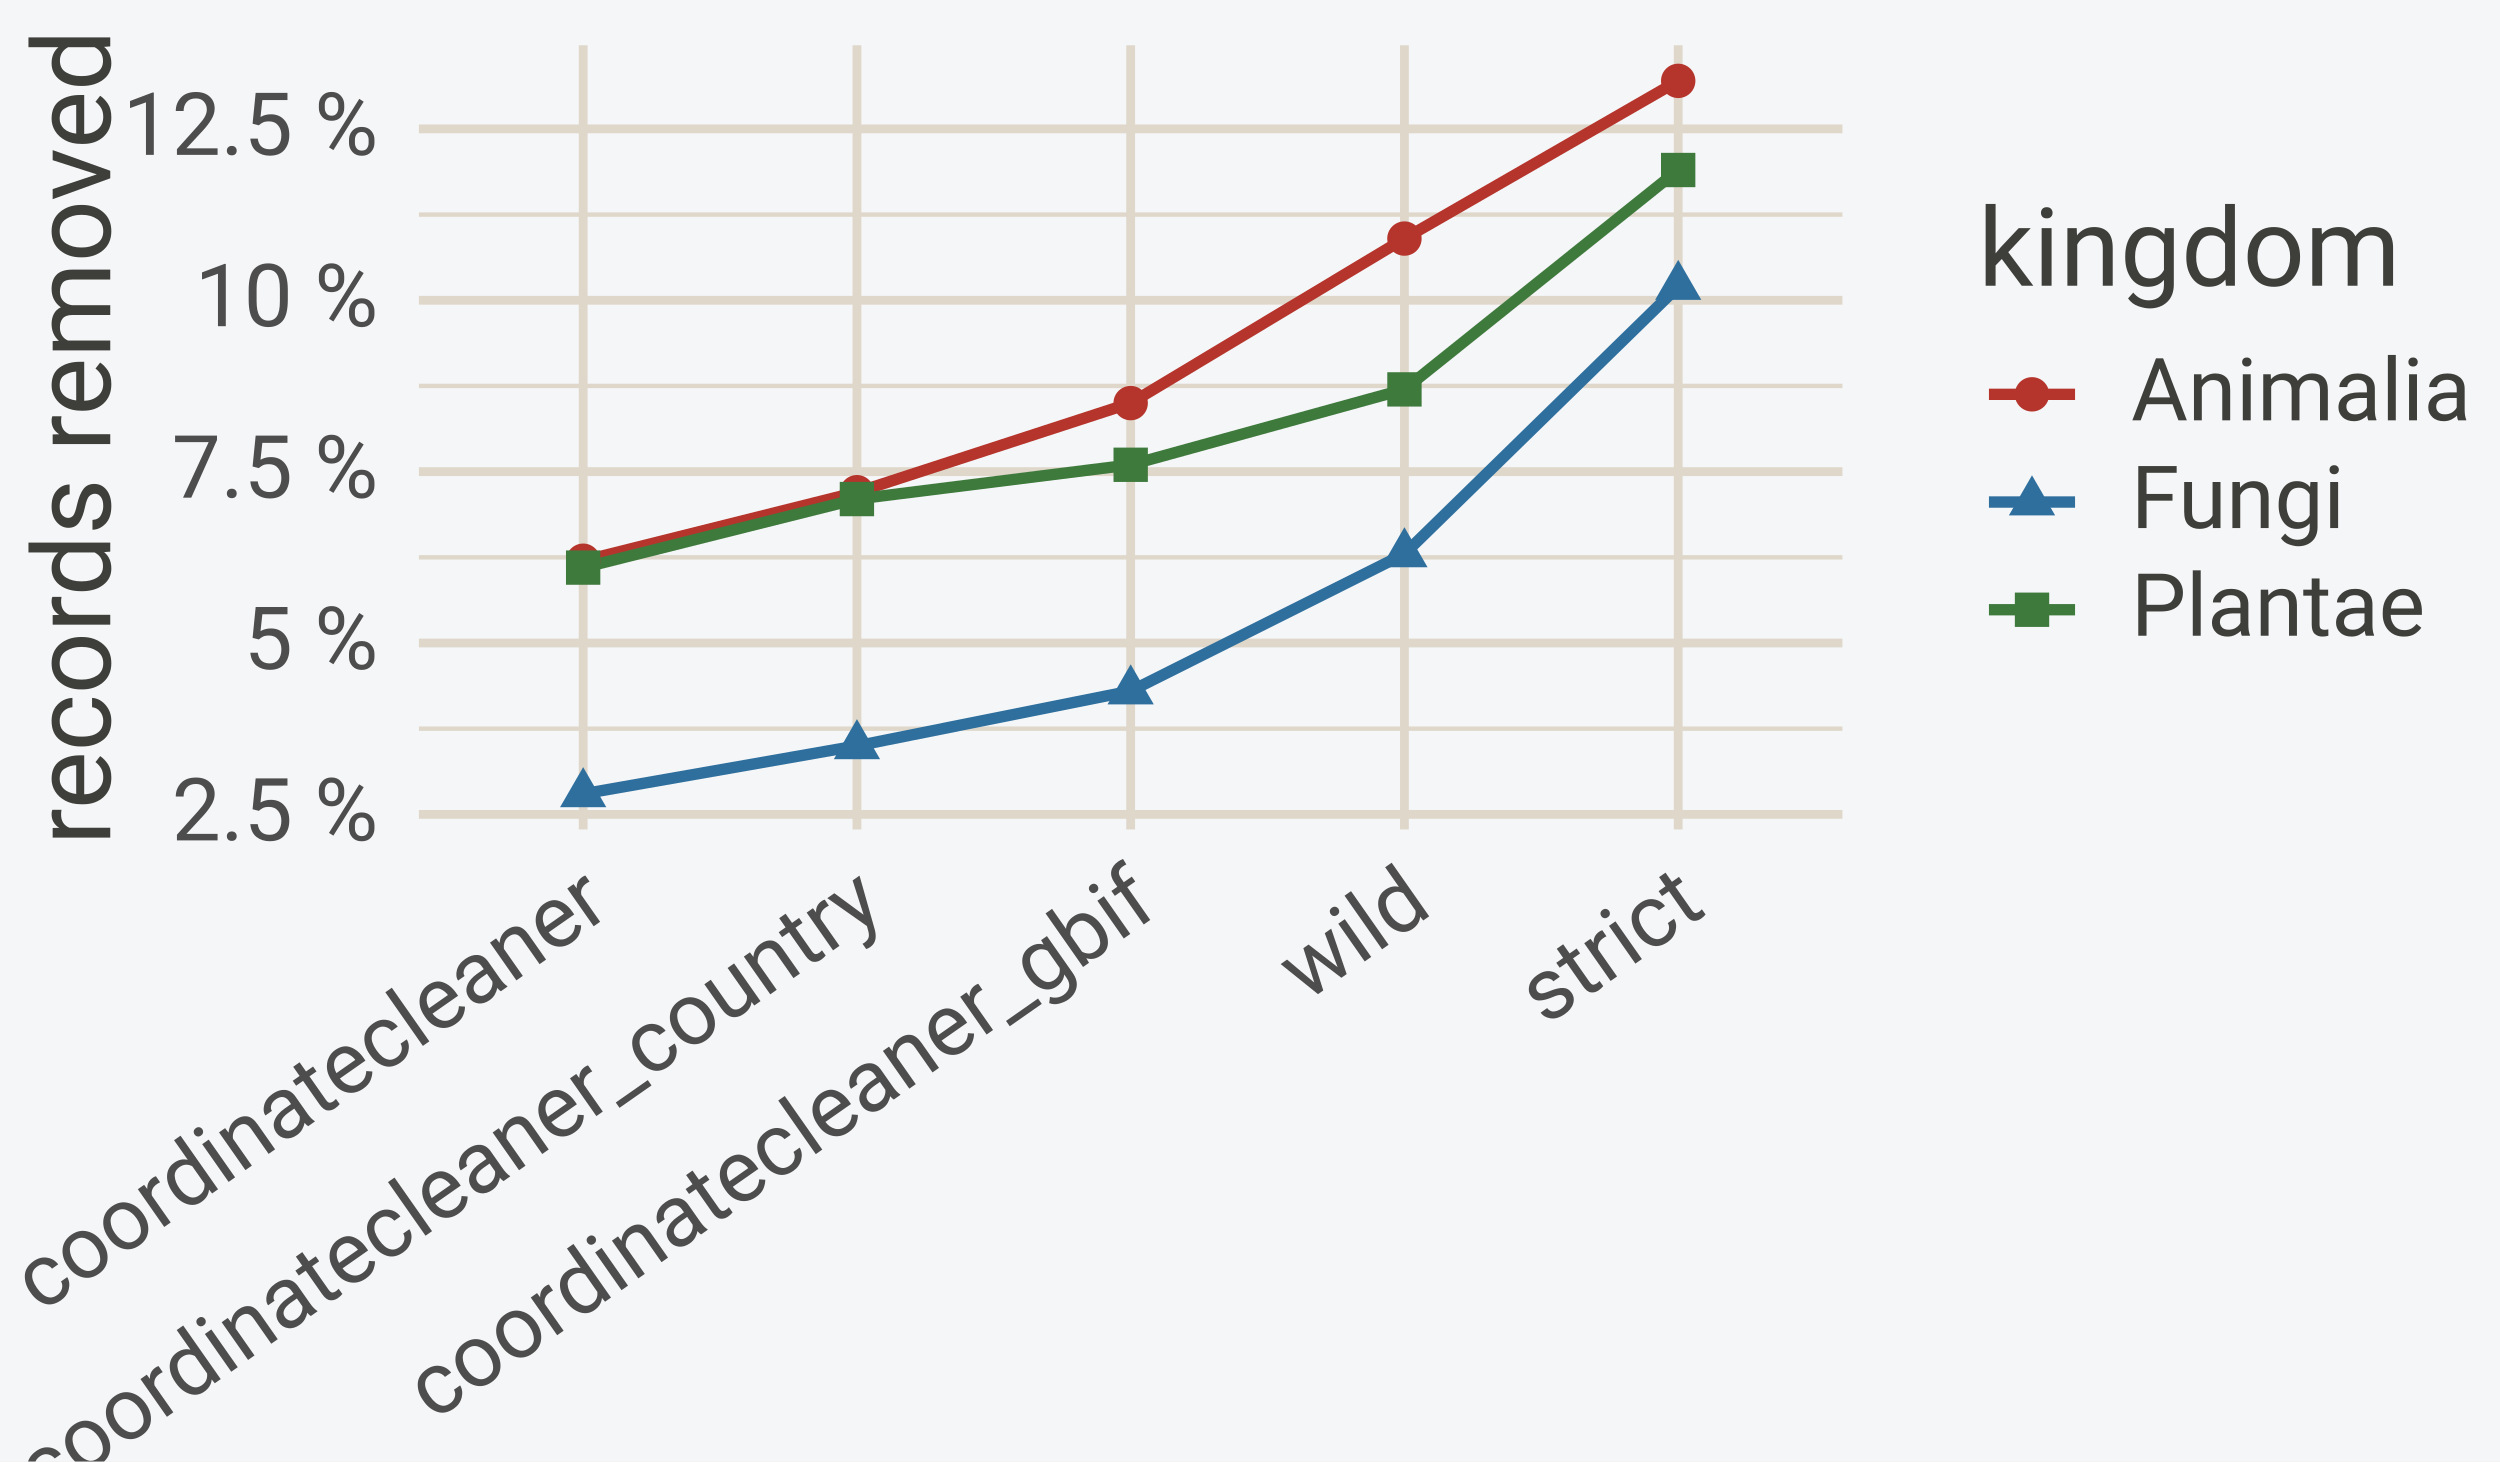
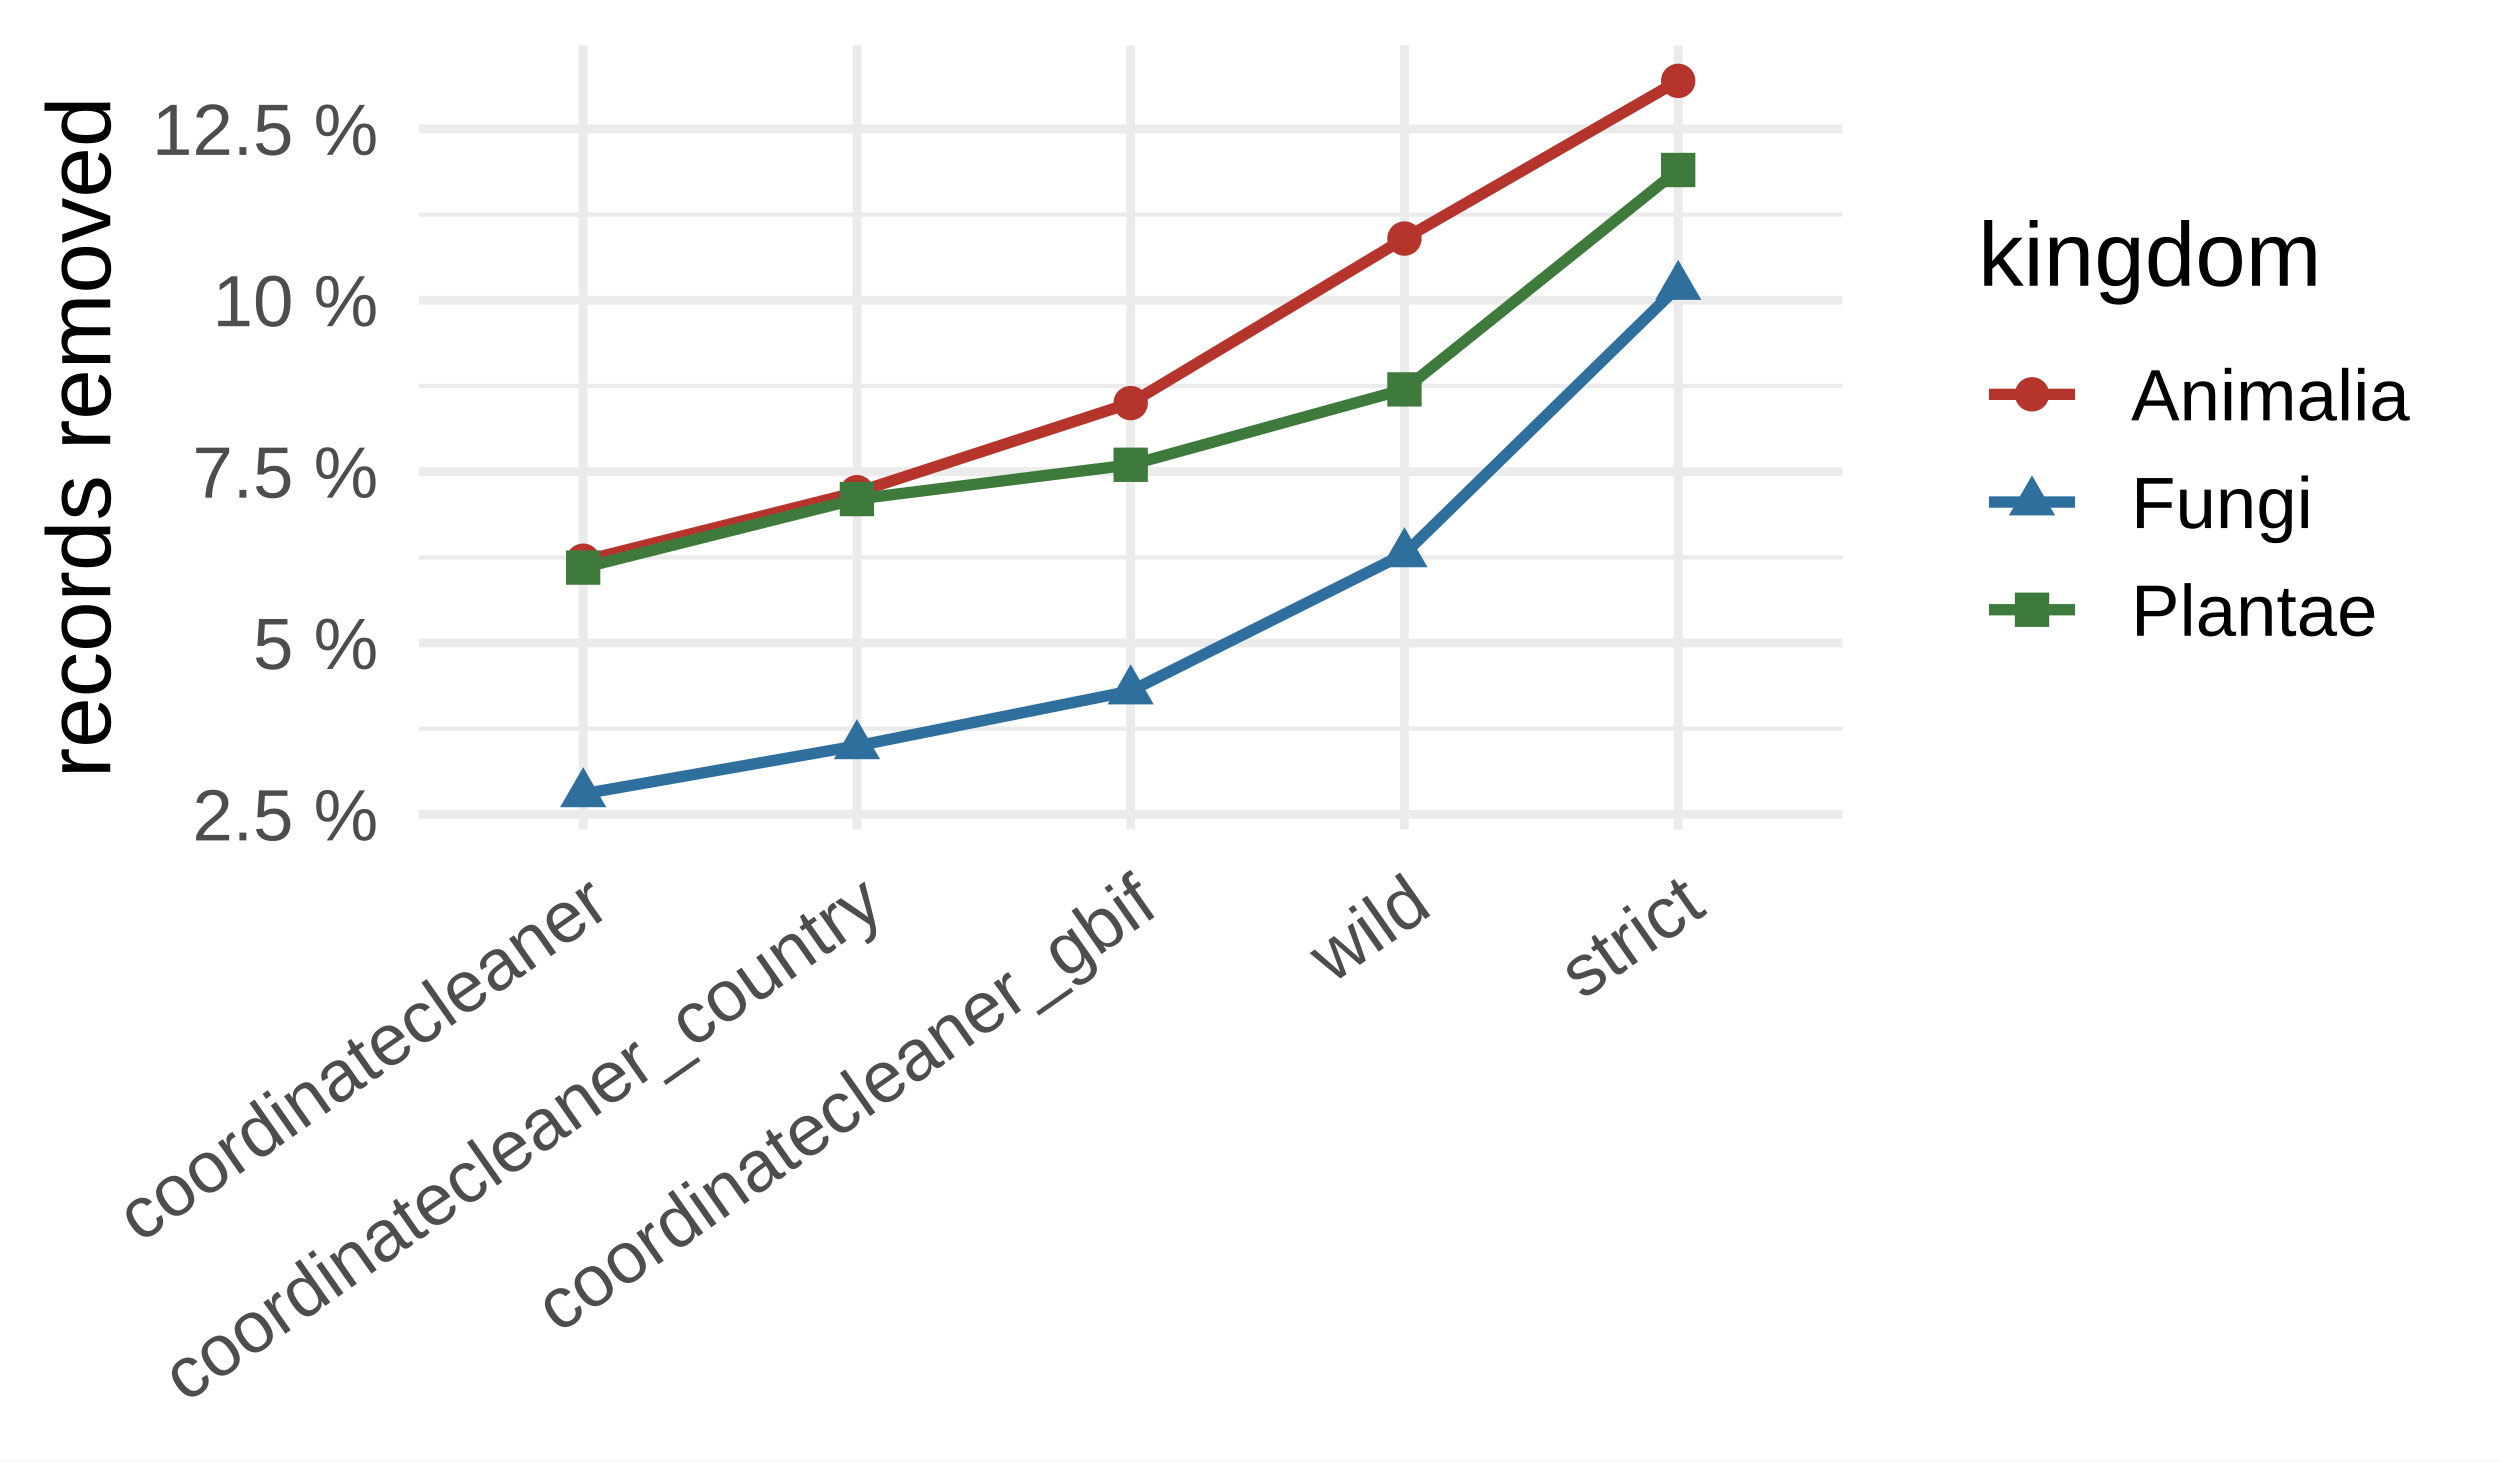
<svg xmlns="http://www.w3.org/2000/svg" width="468.00pt" height="273.60pt" viewBox="0 0 468.00 273.60">
  <g class="svglite">
    <defs>
      <style type="text/css">
-     /* theme-aware-processed */
-     .svglite line, .svglite polyline, .svglite polygon, .svglite path, .svglite circle {
+     .svglite line, .svglite polyline, .svglite polygon, .svglite path, .svglite rect, .svglite circle {
      fill: none;
-       stroke: #3E3F3A;
-       stroke-linecap: round;
-       stroke-linejoin: round;
-       stroke-miterlimit: 10.00;
-     }
-     .svglite &gt; g &gt; rect {
-       fill: none;
-       stroke: #3E3F3A;
+       stroke: #000000;
      stroke-linecap: round;
      stroke-linejoin: round;
      stroke-miterlimit: 10.00;
    }
    .svglite text {
      white-space: pre;
-       fill: #3E3F3A;
    }
    .svglite g.glyphgroup path {
      fill: inherit;
      stroke: none;
    }
  </style>
    </defs>
-     <rect class="svg-bg" width="100%" height="100%" style="stroke: none; fill: #F5F6F8;" />
+     <rect width="100%" height="100%" style="stroke: none; fill: #FFFFFF;" />
    <defs>
      <clipPath id="cpMC4wMHw0NjguMDB8MC4wMHwyNzMuNjA=">
        <rect x="0.00" y="0.00" width="468.00" height="273.60" />
      </clipPath>
    </defs>
    <g clip-path="url(#cpMC4wMHw0NjguMDB8MC4wMHwyNzMuNjA=)">
-       <rect x="0.00" y="-0" width="468.00" height="273.60" style="stroke-width: 1.65; stroke: none;" /> fill: #F5F6F8;' /&gt;
- </g>
+       <rect x="0.00" y="-0" width="468.00" height="273.60" style="stroke-width: 1.65; stroke: none;" />
+     </g>
    <defs>
      <clipPath id="cpNzguNDJ8MzQ0LjkxfDguNDd8MTU1LjI4">
        <rect x="78.42" y="8.47" width="266.48" height="146.81" />
      </clipPath>
    </defs>
    <g clip-path="url(#cpNzguNDJ8MzQ0LjkxfDguNDd8MTU1LjI4)">
-       <rect x="78.42" y="8.47" width="266.48" height="146.81" style="stroke-width: 1.65; stroke: none;" /> fill: #F5F6F8;' /&gt;
- <polyline points="78.42,136.41 344.91,136.41 " style="stroke-width: 0.82; stroke: #DFD7CA; stroke-linecap: butt;" />
-       <polyline points="78.42,104.33 344.91,104.33 " style="stroke-width: 0.82; stroke: #DFD7CA; stroke-linecap: butt;" />
-       <polyline points="78.42,72.25 344.91,72.25 " style="stroke-width: 0.82; stroke: #DFD7CA; stroke-linecap: butt;" />
-       <polyline points="78.42,40.17 344.91,40.17 " style="stroke-width: 0.82; stroke: #DFD7CA; stroke-linecap: butt;" />
-       <polyline points="78.42,152.46 344.91,152.46 " style="stroke-width: 1.65; stroke: #DFD7CA; stroke-linecap: butt;" />
-       <polyline points="78.42,120.37 344.91,120.37 " style="stroke-width: 1.65; stroke: #DFD7CA; stroke-linecap: butt;" />
-       <polyline points="78.42,88.29 344.91,88.29 " style="stroke-width: 1.65; stroke: #DFD7CA; stroke-linecap: butt;" />
-       <polyline points="78.42,56.21 344.91,56.21 " style="stroke-width: 1.65; stroke: #DFD7CA; stroke-linecap: butt;" />
-       <polyline points="78.42,24.12 344.91,24.12 " style="stroke-width: 1.65; stroke: #DFD7CA; stroke-linecap: butt;" />
-       <polyline points="109.17,155.28 109.17,8.47 " style="stroke-width: 1.65; stroke: #DFD7CA; stroke-linecap: butt;" />
-       <polyline points="160.42,155.28 160.42,8.47 " style="stroke-width: 1.65; stroke: #DFD7CA; stroke-linecap: butt;" />
-       <polyline points="211.66,155.28 211.66,8.47 " style="stroke-width: 1.65; stroke: #DFD7CA; stroke-linecap: butt;" />
-       <polyline points="262.91,155.28 262.91,8.47 " style="stroke-width: 1.65; stroke: #DFD7CA; stroke-linecap: butt;" />
-       <polyline points="314.16,155.28 314.16,8.47 " style="stroke-width: 1.65; stroke: #DFD7CA; stroke-linecap: butt;" />
+       <rect x="78.42" y="8.47" width="266.48" height="146.81" style="stroke-width: 1.65; stroke: none;" />
+       <polyline points="78.42,136.41 344.91,136.41 " style="stroke-width: 0.82; stroke: #EBEBEB; stroke-linecap: butt;" />
+       <polyline points="78.42,104.33 344.91,104.33 " style="stroke-width: 0.82; stroke: #EBEBEB; stroke-linecap: butt;" />
+       <polyline points="78.42,72.25 344.91,72.25 " style="stroke-width: 0.82; stroke: #EBEBEB; stroke-linecap: butt;" />
+       <polyline points="78.42,40.17 344.91,40.17 " style="stroke-width: 0.82; stroke: #EBEBEB; stroke-linecap: butt;" />
+       <polyline points="78.42,152.46 344.91,152.46 " style="stroke-width: 1.65; stroke: #EBEBEB; stroke-linecap: butt;" />
+       <polyline points="78.42,120.37 344.91,120.37 " style="stroke-width: 1.65; stroke: #EBEBEB; stroke-linecap: butt;" />
+       <polyline points="78.42,88.29 344.91,88.29 " style="stroke-width: 1.65; stroke: #EBEBEB; stroke-linecap: butt;" />
+       <polyline points="78.42,56.21 344.91,56.21 " style="stroke-width: 1.65; stroke: #EBEBEB; stroke-linecap: butt;" />
+       <polyline points="78.42,24.12 344.91,24.12 " style="stroke-width: 1.65; stroke: #EBEBEB; stroke-linecap: butt;" />
+       <polyline points="109.17,155.28 109.17,8.47 " style="stroke-width: 1.65; stroke: #EBEBEB; stroke-linecap: butt;" />
+       <polyline points="160.42,155.28 160.42,8.47 " style="stroke-width: 1.65; stroke: #EBEBEB; stroke-linecap: butt;" />
+       <polyline points="211.66,155.28 211.66,8.47 " style="stroke-width: 1.65; stroke: #EBEBEB; stroke-linecap: butt;" />
+       <polyline points="262.91,155.28 262.91,8.47 " style="stroke-width: 1.65; stroke: #EBEBEB; stroke-linecap: butt;" />
+       <polyline points="314.16,155.28 314.16,8.47 " style="stroke-width: 1.65; stroke: #EBEBEB; stroke-linecap: butt;" />
      <polyline points="109.17,104.97 160.42,92.14 211.66,75.46 262.91,44.66 314.16,15.14 " style="stroke-width: 2.13; stroke: #B5342B; stroke-linecap: butt;" />
      <polyline points="109.17,148.61 160.42,139.62 211.66,129.36 262.91,103.69 314.16,53.64 " style="stroke-width: 2.13; stroke: #2E6F9E; stroke-linecap: butt;" />
      <polyline points="109.17,106.26 160.42,93.42 211.66,87.01 262.91,72.89 314.16,31.82 " style="stroke-width: 2.13; stroke: #3F7A3D; stroke-linecap: butt;" />
      <circle cx="109.17" cy="104.97" r="3.22" style="stroke-width: 1.10; stroke: none; fill: #B5342B;" />
      <polygon points="109.17,143.61 113.50,151.11 104.84,151.11 " style="stroke-width: 1.10; stroke: none; fill: #2E6F9E;" />
      <polygon points="105.95,109.47 112.38,109.47 112.38,103.04 105.95,103.04 " style="stroke-width: 1.10; stroke: none; fill: #3F7A3D;" />
      <circle cx="160.42" cy="92.14" r="3.22" style="stroke-width: 1.10; stroke: none; fill: #B5342B;" />
      <polygon points="160.42,134.62 164.75,142.12 156.09,142.12 " style="stroke-width: 1.10; stroke: none; fill: #2E6F9E;" />
      <polygon points="157.20,96.64 163.63,96.64 163.63,90.21 157.20,90.21 " style="stroke-width: 1.10; stroke: none; fill: #3F7A3D;" />
      <circle cx="211.66" cy="75.46" r="3.22" style="stroke-width: 1.10; stroke: none; fill: #B5342B;" />
      <polygon points="211.66,124.36 215.99,131.86 207.33,131.86 " style="stroke-width: 1.10; stroke: none; fill: #2E6F9E;" />
      <polygon points="208.45,90.22 214.88,90.22 214.88,83.79 208.45,83.79 " style="stroke-width: 1.10; stroke: none; fill: #3F7A3D;" />
      <circle cx="262.91" cy="44.66" r="3.22" style="stroke-width: 1.10; stroke: none; fill: #B5342B;" />
      <polygon points="262.91,98.69 267.24,106.19 258.58,106.19 " style="stroke-width: 1.10; stroke: none; fill: #2E6F9E;" />
      <polygon points="259.70,76.11 266.13,76.11 266.13,69.68 259.70,69.68 " style="stroke-width: 1.10; stroke: none; fill: #3F7A3D;" />
      <circle cx="314.16" cy="15.14" r="3.22" style="stroke-width: 1.10; stroke: none; fill: #B5342B;" />
      <polygon points="314.16,48.64 318.49,56.14 309.83,56.14 " style="stroke-width: 1.10; stroke: none; fill: #2E6F9E;" />
      <polygon points="310.94,35.04 317.37,35.04 317.37,28.61 310.94,28.61 " style="stroke-width: 1.10; stroke: none; fill: #3F7A3D;" />
    </g>
    <g clip-path="url(#cpMC4wMHw0NjguMDB8MC4wMHwyNzMuNjA=)">
-       <text x="70.80" y="157.32" text-anchor="end" style="font-size: 1.36em;fill: #4D4D4D; font-family: &quot;Roboto&quot;, -apple-system, BlinkMacSystemFont, &quot;Segoe UI&quot;, system-ui, sans-serif;">2.5 %</text>
-       <text x="70.80" y="125.24" text-anchor="end" style="font-size: 1.36em;fill: #4D4D4D; font-family: &quot;Roboto&quot;, -apple-system, BlinkMacSystemFont, &quot;Segoe UI&quot;, system-ui, sans-serif;">5 %</text>
-       <text x="70.80" y="93.16" text-anchor="end" style="font-size: 1.36em;fill: #4D4D4D; font-family: &quot;Roboto&quot;, -apple-system, BlinkMacSystemFont, &quot;Segoe UI&quot;, system-ui, sans-serif;">7.5 %</text>
-       <text x="70.80" y="61.07" text-anchor="end" style="font-size: 1.36em;fill: #4D4D4D; font-family: &quot;Roboto&quot;, -apple-system, BlinkMacSystemFont, &quot;Segoe UI&quot;, system-ui, sans-serif;">10 %</text>
-       <text x="70.80" y="28.99" text-anchor="end" style="font-size: 1.36em;fill: #4D4D4D; font-family: &quot;Roboto&quot;, -apple-system, BlinkMacSystemFont, &quot;Segoe UI&quot;, system-ui, sans-serif;">12.5 %</text>
-       <text transform="translate(114.75,170.87) rotate(-35)" text-anchor="end" style="font-size: 1.36em;fill: #4D4D4D; font-family: &quot;Roboto&quot;, -apple-system, BlinkMacSystemFont, &quot;Segoe UI&quot;, system-ui, sans-serif;">coordinatecleaner</text>
-       <text transform="translate(166.00,170.87) rotate(-35)" text-anchor="end" style="font-size: 1.36em;fill: #4D4D4D; font-family: &quot;Roboto&quot;, -apple-system, BlinkMacSystemFont, &quot;Segoe UI&quot;, system-ui, sans-serif;">coordinatecleaner_country</text>
-       <text transform="translate(217.25,170.87) rotate(-35)" text-anchor="end" style="font-size: 1.36em;fill: #4D4D4D; font-family: &quot;Roboto&quot;, -apple-system, BlinkMacSystemFont, &quot;Segoe UI&quot;, system-ui, sans-serif;">coordinatecleaner_gbif</text>
-       <text transform="translate(268.49,170.87) rotate(-35)" text-anchor="end" style="font-size: 1.36em;fill: #4D4D4D; font-family: &quot;Roboto&quot;, -apple-system, BlinkMacSystemFont, &quot;Segoe UI&quot;, system-ui, sans-serif;">wild</text>
-       <text transform="translate(319.74,170.87) rotate(-35)" text-anchor="end" style="font-size: 1.36em;fill: #4D4D4D; font-family: &quot;Roboto&quot;, -apple-system, BlinkMacSystemFont, &quot;Segoe UI&quot;, system-ui, sans-serif;">strict</text>
-       <text transform="translate(20.64,81.87) rotate(-90)" text-anchor="middle" style="font-size: 1.7em; font-family: &quot;Roboto&quot;, -apple-system, BlinkMacSystemFont, &quot;Segoe UI&quot;, system-ui, sans-serif;">records removed</text>
-       <rect x="361.84" y="31.05" width="97.69" height="101.64" style="stroke-width: 1.65; stroke: none;" /> fill: #F5F6F8;' /&gt;
- <text x="370.31" y="53.49" style="font-size: 1.7em; font-family: &quot;Roboto&quot;, -apple-system, BlinkMacSystemFont, &quot;Segoe UI&quot;, system-ui, sans-serif;">kingdom</text>
+       <text x="70.80" y="157.32" text-anchor="end" style="font-size: 13.60px;fill: #4D4D4D; font-family: &quot;Arial&quot;;" textLength="34.78px" lengthAdjust="spacingAndGlyphs">2.5 %</text>
+       <text x="70.80" y="125.24" text-anchor="end" style="font-size: 13.60px;fill: #4D4D4D; font-family: &quot;Arial&quot;;" textLength="23.44px" lengthAdjust="spacingAndGlyphs">5 %</text>
+       <text x="70.80" y="93.16" text-anchor="end" style="font-size: 13.60px;fill: #4D4D4D; font-family: &quot;Arial&quot;;" textLength="34.78px" lengthAdjust="spacingAndGlyphs">7.5 %</text>
+       <text x="70.80" y="61.07" text-anchor="end" style="font-size: 13.60px;fill: #4D4D4D; font-family: &quot;Arial&quot;;" textLength="31.00px" lengthAdjust="spacingAndGlyphs">10 %</text>
+       <text x="70.80" y="28.99" text-anchor="end" style="font-size: 13.60px;fill: #4D4D4D; font-family: &quot;Arial&quot;;" textLength="42.34px" lengthAdjust="spacingAndGlyphs">12.5 %</text>
+       <text transform="translate(114.75,170.87) rotate(-35)" text-anchor="end" style="font-size: 13.60px;fill: #4D4D4D; font-family: &quot;Arial&quot;;" textLength="108.09px" lengthAdjust="spacingAndGlyphs">coordinatecleaner</text>
+       <text transform="translate(166.00,170.87) rotate(-35)" text-anchor="end" style="font-size: 13.60px;fill: #4D4D4D; font-family: &quot;Arial&quot;;" textLength="160.25px" lengthAdjust="spacingAndGlyphs">coordinatecleaner_country</text>
+       <text transform="translate(217.25,170.87) rotate(-35)" text-anchor="end" style="font-size: 13.60px;fill: #4D4D4D; font-family: &quot;Arial&quot;;" textLength="137.58px" lengthAdjust="spacingAndGlyphs">coordinatecleaner_gbif</text>
+       <text transform="translate(268.49,170.87) rotate(-35)" text-anchor="end" style="font-size: 13.60px;fill: #4D4D4D; font-family: &quot;Arial&quot;;" textLength="23.41px" lengthAdjust="spacingAndGlyphs">wild</text>
+       <text transform="translate(319.74,170.87) rotate(-35)" text-anchor="end" style="font-size: 13.60px;fill: #4D4D4D; font-family: &quot;Arial&quot;;" textLength="28.70px" lengthAdjust="spacingAndGlyphs">strict</text>
+       <text transform="translate(20.64,81.87) rotate(-90)" text-anchor="middle" style="font-size: 17.00px; font-family: &quot;Arial&quot;;" textLength="127.52px" lengthAdjust="spacingAndGlyphs">records removed</text>
+       <rect x="361.84" y="31.05" width="97.69" height="101.64" style="stroke-width: 1.65; stroke: none;" />
+       <text x="370.31" y="53.49" style="font-size: 17.00px; font-family: &quot;Arial&quot;;" textLength="64.25px" lengthAdjust="spacingAndGlyphs">kingdom</text>
      <line x1="372.33" y1="73.82" x2="388.45" y2="73.82" style="stroke-width: 2.13; stroke: #B5342B; stroke-linecap: butt;" />
      <circle cx="380.39" cy="73.82" r="3.22" style="stroke-width: 1.10; stroke: none; fill: #B5342B;" />
      <line x1="372.33" y1="93.98" x2="388.45" y2="93.98" style="stroke-width: 2.13; stroke: #2E6F9E; stroke-linecap: butt;" />
      <polygon points="380.39,88.98 384.72,96.48 376.06,96.48 " style="stroke-width: 1.10; stroke: none; fill: #2E6F9E;" />
      <line x1="372.33" y1="114.14" x2="388.45" y2="114.14" style="stroke-width: 2.13; stroke: #3F7A3D; stroke-linecap: butt;" />
      <polygon points="377.18,117.36 383.61,117.36 383.61,110.93 377.18,110.93 " style="stroke-width: 1.10; stroke: none; fill: #3F7A3D;" />
-       <text x="398.94" y="78.69" style="font-size: 1.36em; font-family: &quot;Roboto&quot;, -apple-system, BlinkMacSystemFont, &quot;Segoe UI&quot;, system-ui, sans-serif;">Animalia</text>
-       <text x="398.94" y="98.85" style="font-size: 1.36em; font-family: &quot;Roboto&quot;, -apple-system, BlinkMacSystemFont, &quot;Segoe UI&quot;, system-ui, sans-serif;">Fungi</text>
-       <text x="398.94" y="119.01" style="font-size: 1.36em; font-family: &quot;Roboto&quot;, -apple-system, BlinkMacSystemFont, &quot;Segoe UI&quot;, system-ui, sans-serif;">Plantae</text>
+       <text x="398.94" y="78.69" style="font-size: 13.60px; font-family: &quot;Arial&quot;;" textLength="52.12px" lengthAdjust="spacingAndGlyphs">Animalia</text>
+       <text x="398.94" y="98.85" style="font-size: 13.60px; font-family: &quot;Arial&quot;;" textLength="34.00px" lengthAdjust="spacingAndGlyphs">Fungi</text>
+       <text x="398.94" y="119.01" style="font-size: 13.60px; font-family: &quot;Arial&quot;;" textLength="46.11px" lengthAdjust="spacingAndGlyphs">Plantae</text>
    </g>
  </g>
</svg>
